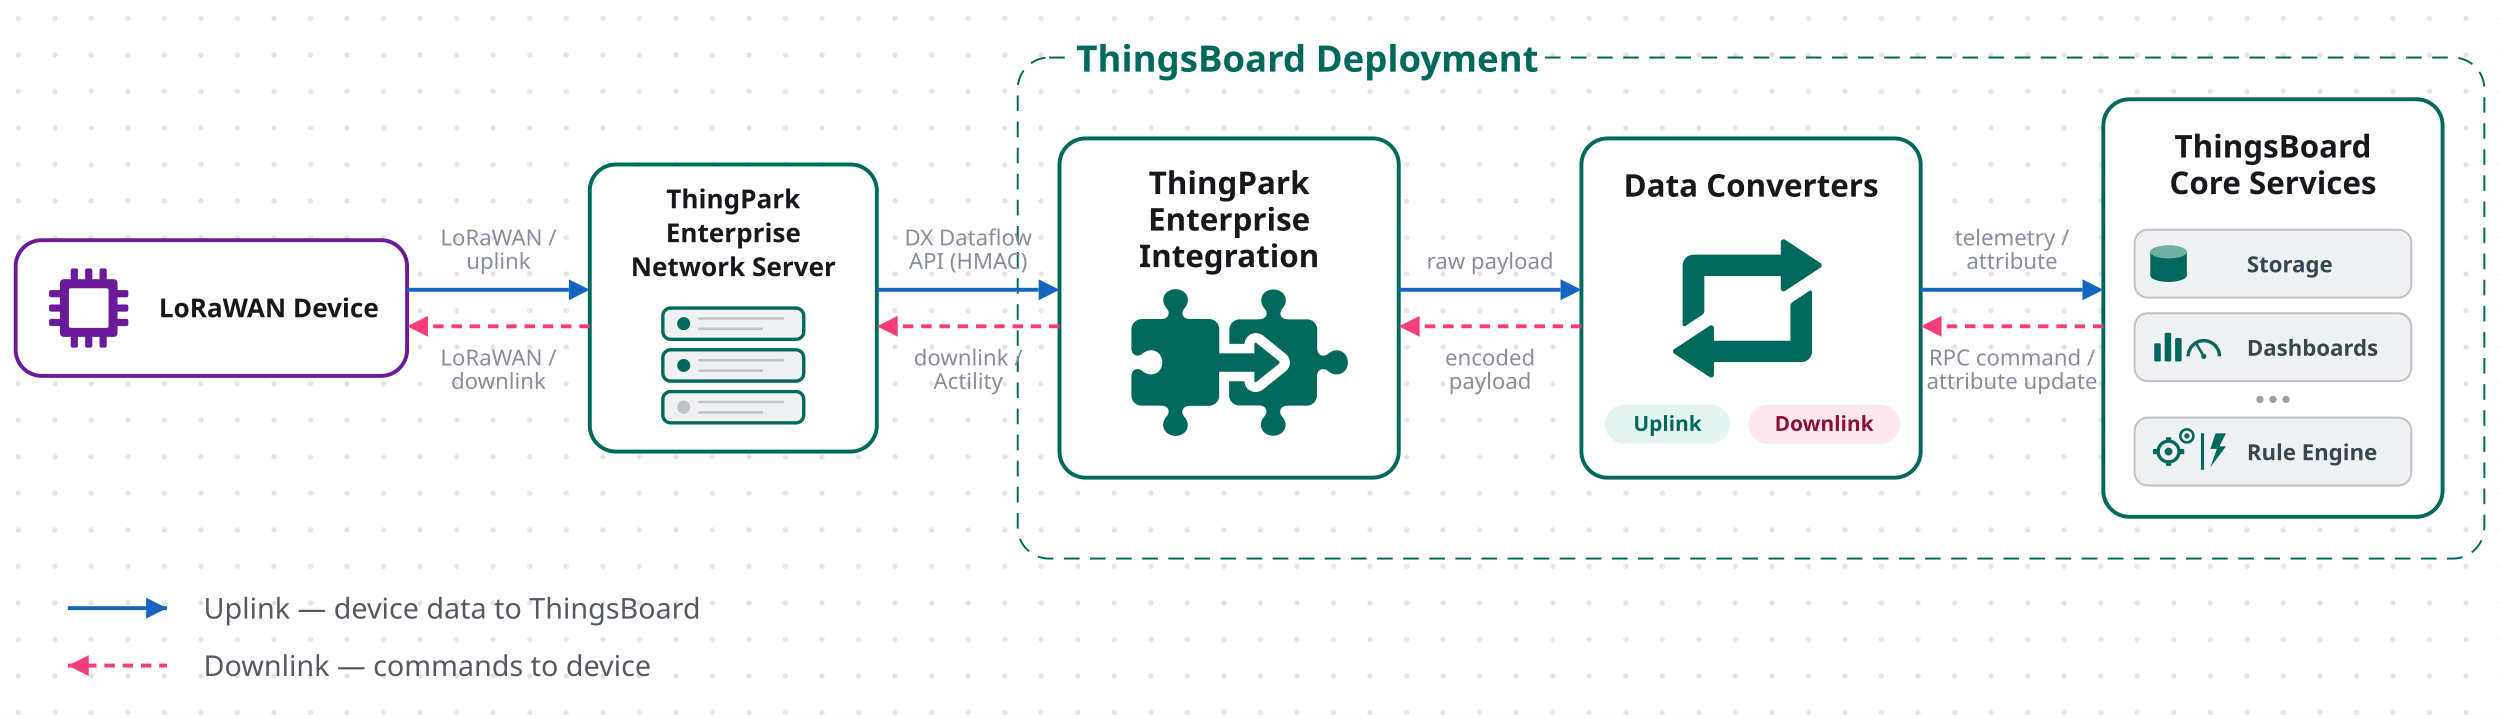
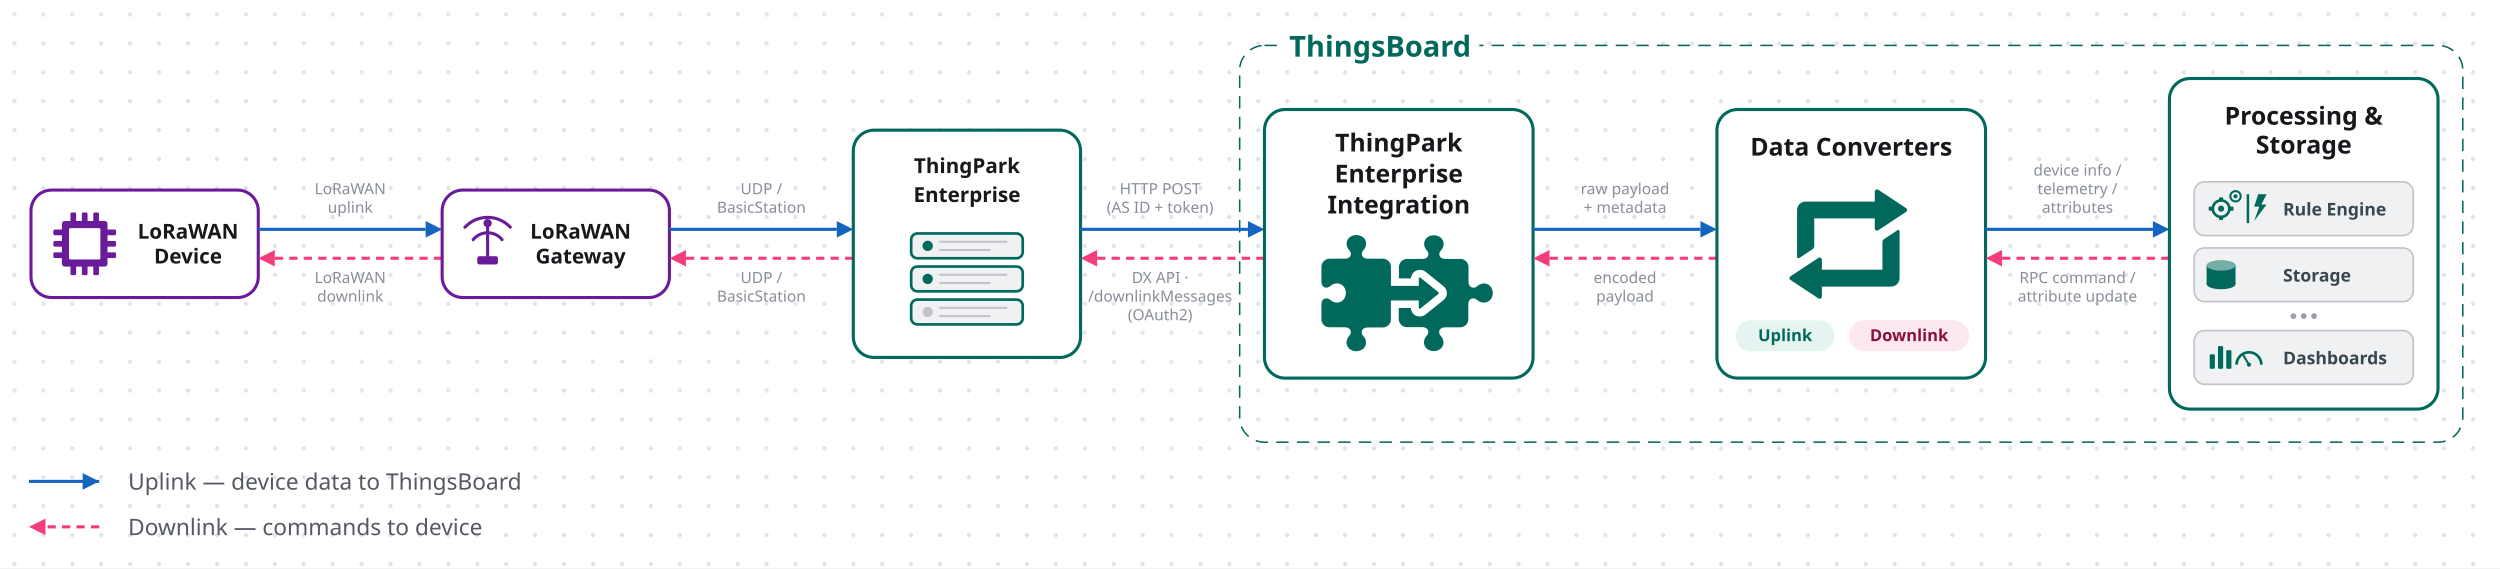
- <svg xmlns="http://www.w3.org/2000/svg" width="1400" height="402" viewBox="0 0 958 275">
+ <svg xmlns="http://www.w3.org/2000/svg" width="1430" height="325" fill="none" viewBox="0 0 1210 275">
  <defs>
    <clipPath id="clip0">
-       <path fill="#fff" d="M0 0h958v275H0z" />
+       <path fill="#fff" d="M0 0h1210v275H0z" />
    </clipPath>
    <pattern id="dots" width="14" height="14" x="0" y="0" patternUnits="userSpaceOnUse">
      <circle cx="7" cy="7" r="1" fill="#dde0e4" />
    </pattern>
  </defs>
  <g clip-path="url(#clip0)">
-     <path fill="#fff" d="M0 0h958v275H0z" />
-     <path fill="url(#dots)" d="M0 0h958v275H0z" />
+     <path fill="#fff" d="M0 0h1210v275H0z" />
+     <path fill="url(#dots)" d="M0 0h1210v275H0z" />
    <g transform="translate(0 33)">
-       <rect width="562" height="192" x="390" y="-11" fill="none" stroke="#00695c" stroke-dasharray="6,4" stroke-width=".75" rx="12" />
-       <path fill="#fff" d="M410-18h178v14H410z" />
-       <text x="501" y="-11" fill="#00695c" dominant-baseline="central" font-family="system-ui,sans-serif" font-size="14" font-weight="600" text-anchor="middle" textLength="174">ThingsBoard Deployment</text>
-       <rect width="150" height="52" x="6" y="59" fill="#fff" stroke="#6a1b9a" stroke-width="1.5" rx="10" />
-       <g fill="#6a1b9a" transform="matrix(.69 0 0 .69 13.3 64.3)">
-         <rect width="32" height="32" x="14" y="14" rx="2" />
-         <rect width="22" height="22" x="19" y="19" fill="#fff" rx="1" />
-         <rect width="4" height="7" x="20" y="8" rx="1" />
-         <rect width="4" height="7" x="28" y="8" rx="1" />
-         <rect width="4" height="7" x="36" y="8" rx="1" />
-         <rect width="4" height="7" x="20" y="45" rx="1" />
-         <rect width="4" height="7" x="28" y="45" rx="1" />
-         <rect width="4" height="7" x="36" y="45" rx="1" />
-         <rect width="7" height="4" x="8" y="20" rx="1" />
-         <rect width="7" height="4" x="8" y="28" rx="1" />
-         <rect width="7" height="4" x="8" y="36" rx="1" />
-         <rect width="7" height="4" x="45" y="20" rx="1" />
-         <rect width="7" height="4" x="45" y="28" rx="1" />
-         <rect width="7" height="4" x="45" y="36" rx="1" />
+       <rect width="592" height="192" x="600" y="-11" stroke="#00695c" stroke-dasharray="6,4" stroke-width=".75" rx="12" />
+       <path fill="#fff" d="M620-18h96v14h-96z" />
+       <text x="668" y="-11" fill="#00695c" dominant-baseline="central" font-family="system-ui,sans-serif" font-size="14" font-weight="600" text-anchor="middle" textLength="88">ThingsBoard</text>
+       <g transform="translate(9 0)">
+         <rect width="110" height="52" x="6" y="59" fill="#fff" stroke="#6a1b9a" stroke-width="1.5" rx="10" />
+         <g fill="#6a1b9a" transform="matrix(.69 0 0 .69 11.3 64.3)">
+           <rect width="32" height="32" x="14" y="14" rx="2" />
+           <rect width="22" height="22" x="19" y="19" fill="#fff" rx="1" />
+           <rect width="4" height="7" x="20" y="8" rx="1" />
+           <rect width="4" height="7" x="28" y="8" rx="1" />
+           <rect width="4" height="7" x="36" y="8" rx="1" />
+           <rect width="4" height="7" x="20" y="45" rx="1" />
+           <rect width="4" height="7" x="28" y="45" rx="1" />
+           <rect width="4" height="7" x="36" y="45" rx="1" />
+           <rect width="7" height="4" x="8" y="20" rx="1" />
+           <rect width="7" height="4" x="8" y="28" rx="1" />
+           <rect width="7" height="4" x="8" y="36" rx="1" />
+           <rect width="7" height="4" x="45" y="20" rx="1" />
+           <rect width="7" height="4" x="45" y="28" rx="1" />
+           <rect width="7" height="4" x="45" y="36" rx="1" />
+         </g>
+         <text x="82" y="79" fill="#17181c" dominant-baseline="middle" font-family="system-ui,sans-serif" font-size="10" font-weight="600" text-anchor="middle">LoRaWAN</text>
+         <text x="82" y="91" fill="#17181c" dominant-baseline="middle" font-family="system-ui,sans-serif" font-size="10" font-weight="600" text-anchor="middle">Device</text>
      </g>
-       <text x="103" y="85" fill="#17181c" dominant-baseline="middle" font-family="system-ui,sans-serif" font-size="10" font-weight="600" text-anchor="middle">LoRaWAN Device</text>
-       <rect width="110" height="110" x="226" y="30" fill="#fff" stroke="#00695c" stroke-width="1.5" rx="10" />
-       <text x="281" y="39" fill="#17181c" dominant-baseline="hanging" font-family="system-ui,sans-serif" font-size="10" font-weight="600" text-anchor="middle">ThingPark</text>
-       <text x="281" y="52" fill="#17181c" dominant-baseline="hanging" font-family="system-ui,sans-serif" font-size="10" font-weight="600" text-anchor="middle">Enterprise</text>
-       <text x="281" y="65" fill="#17181c" dominant-baseline="hanging" font-family="system-ui,sans-serif" font-size="10" font-weight="600" text-anchor="middle">Network Server</text>
-       <g fill="none" stroke="#00695c" stroke-linecap="round" stroke-width="1.3" transform="translate(0 5)">
-         <rect width="54" height="12" x="254" y="80" fill="#f0f1f3" rx="3" />
-         <circle cx="262" cy="86" r="2.5" fill="#00695c" stroke="none" />
-         <path stroke="#c1c3c8" stroke-width="1" d="M268 84h32m-32 4h24" />
-         <rect width="54" height="12" x="254" y="96" fill="#f0f1f3" rx="3" />
-         <circle cx="262" cy="102" r="2.5" fill="#00695c" stroke="none" />
-         <path stroke="#c1c3c8" stroke-width="1" d="M268 100h32m-32 4h24" />
-         <rect width="54" height="12" x="254" y="112" fill="#f0f1f3" rx="3" />
-         <circle cx="262" cy="118" r="2.5" fill="#c1c3c8" stroke="none" />
-         <path stroke="#c1c3c8" stroke-width="1" d="M268 116h32m-32 4h24" />
+       <path stroke="#1565c0" stroke-width="1.5" d="M125 78h81" />
+       <path fill="#1565c0" d="m206 74 8 4-8 4z" />
+       <path stroke="#f53d7d" stroke-dasharray="4,3" stroke-width="1.5" d="M214 92h-81" />
+       <path fill="#f53d7d" d="m133 88-8 4 8 4z" />
+       <text x="169.5" y="61" fill="#888d99" font-family="system-ui,sans-serif" font-size="7.5" text-anchor="middle">LoRaWAN</text>
+       <text x="169.5" y="70" fill="#888d99" font-family="system-ui,sans-serif" font-size="7.5" text-anchor="middle">uplink</text>
+       <text x="169.5" y="104" fill="#888d99" font-family="system-ui,sans-serif" font-size="7.5" text-anchor="middle">LoRaWAN</text>
+       <text x="169.5" y="113" fill="#888d99" font-family="system-ui,sans-serif" font-size="7.5" text-anchor="middle">downlink</text>
+       <g transform="translate(33 0)">
+         <rect width="110" height="52" x="181" y="59" fill="#fff" stroke="#6a1b9a" stroke-width="1.5" rx="10" />
+         <g stroke="#6a1b9a" stroke-linecap="round" stroke-width="1.5" transform="translate(190 53)">
+           <path d="M13 38V22m-7 8a9 9 0 0 1 14 0M2 24a15 15 0 0 1 22 0" />
+           <rect width="10" height="4" x="8" y="38" fill="#6a1b9a" stroke="none" rx="1" />
+           <circle cx="13" cy="22" r="2" fill="#6a1b9a" stroke="none" />
+         </g>
+         <text x="248" y="79" fill="#17181c" dominant-baseline="middle" font-family="system-ui,sans-serif" font-size="10" font-weight="600" text-anchor="middle">LoRaWAN</text>
+         <text x="248" y="91" fill="#17181c" dominant-baseline="middle" font-family="system-ui,sans-serif" font-size="10" font-weight="600" text-anchor="middle">Gateway</text>
      </g>
-       <rect width="130" height="130" x="406" y="20" fill="#fff" stroke="#00695c" stroke-width="1.5" rx="10" />
-       <text x="471" y="32" fill="#17181c" dominant-baseline="hanging" font-family="system-ui,sans-serif" font-size="12" font-weight="600" text-anchor="middle">ThingPark</text>
-       <text x="471" y="46" fill="#17181c" dominant-baseline="hanging" font-family="system-ui,sans-serif" font-size="12" font-weight="600" text-anchor="middle">Enterprise</text>
-       <text x="471" y="60" fill="#17181c" dominant-baseline="hanging" font-family="system-ui,sans-serif" font-size="12" font-weight="600" text-anchor="middle">Integration</text>
-       <g fill="#00695c">
-         <path d="M437.48 122.4h7.39c3 0 3.7 2.45 2.14 4.21-2.58 2.87-1.2 7.16 3.43 7.41 4.64-.16 6.01-4.54 3.43-7.32-1.54-1.69-.86-4.22 2.14-4.22h7.22a3.9 3.9 0 0 0 3.96-3.88v-9.17h13.49v3.63c0 .33.42.5.78.25l8.68-7a.66.66 0 0 0 0-.93l-8.68-7c-.34-.25-.78 0-.78.34v3.63h-13.46v-9.26a3.9 3.9 0 0 0-3.95-3.88h-7.22c-3.01 0-3.7-2.45-2.14-4.13 2.58-2.87 1.2-7.17-3.44-7.33-4.63.16-6 4.54-3.43 7.33 1.55 1.68.87 4.13-2.14 4.13h-7.3a4 4 0 0 0-4.04 3.96v7.26c.08 2.87 2.58 3.53 4.3 2.02 2.92-2.54 7.38-1.19 7.55 3.36-.17 4.55-4.63 5.9-7.56 3.37-1.71-1.52-4.2-.85-4.3 2.01v7.33a3.87 3.87 0 0 0 3.93 3.88" />
-         <path d="M474.95 122.33h7.4c3 0 3.7 2.53 2.13 4.22-2.58 2.86-1.2 7.24 3.43 7.4 4.64-.16 6.02-4.46 3.44-7.32-1.55-1.68-.87-4.21 2.14-4.21h7.22a3.9 3.9 0 0 0 3.95-3.88v-7.25c0-2.95 2.59-3.63 4.3-2.1 2.92 2.53 7.39 1.18 7.56-3.36-.17-4.55-4.64-5.9-7.47-3.37-1.72 1.52-4.3.85-4.3-2.1V93.2a3.9 3.9 0 0 0-3.96-3.88h-7.22c-3 0-3.7-2.45-2.14-4.13 2.58-2.78 1.2-7.16-3.43-7.33-4.64.17-6.01 4.47-3.43 7.33 1.54 1.68.86 4.13-2.14 4.13h-7.3a4 4 0 0 0-4.05 3.97v5.44h5.84a4.3 4.3 0 0 1 4.3-4.13 4.5 4.5 0 0 1 2.75.93l8.68 7a4.27 4.27 0 0 1 0 6.73l-8.76 7c-.78.58-1.72.93-2.75.93a4.3 4.3 0 0 1-4.3-4.13h-5.85v5.4a3.9 3.9 0 0 0 3.96 3.87" />
+       <path stroke="#1565c0" stroke-width="1.5" d="M324 78h81" />
+       <path fill="#1565c0" d="m405 74 8 4-8 4z" />
+       <path stroke="#f53d7d" stroke-dasharray="4,3" stroke-width="1.5" d="M413 92h-81" />
+       <path fill="#f53d7d" d="m332 88-8 4 8 4z" />
+       <text x="368.5" y="61" fill="#888d99" font-family="system-ui,sans-serif" font-size="7.5" text-anchor="middle">UDP /</text>
+       <text x="368.5" y="70" fill="#888d99" font-family="system-ui,sans-serif" font-size="7.5" text-anchor="middle">BasicStation</text>
+       <text x="368.5" y="104" fill="#888d99" font-family="system-ui,sans-serif" font-size="7.5" text-anchor="middle">UDP /</text>
+       <text x="368.5" y="113" fill="#888d99" font-family="system-ui,sans-serif" font-size="7.5" text-anchor="middle">BasicStation</text>
+       <rect width="110" height="110" x="413" y="30" fill="#fff" stroke="#00695c" stroke-width="1.5" rx="10" />
+       <text x="468" y="43" fill="#17181c" dominant-baseline="hanging" font-family="system-ui,sans-serif" font-size="10" font-weight="600" text-anchor="middle">ThingPark</text>
+       <text x="468" y="57" fill="#17181c" dominant-baseline="hanging" font-family="system-ui,sans-serif" font-size="10" font-weight="600" text-anchor="middle">Enterprise</text>
+       <g transform="translate(57 0)">
+         <g stroke="#00695c" stroke-linecap="round" stroke-width="1.3">
+           <rect width="54" height="12" x="384" y="80" fill="#f0f1f3" rx="3" />
+           <circle cx="392" cy="86" r="2.5" fill="#00695c" stroke="none" />
+           <path stroke="#c1c3c8" stroke-width="1" d="M398 84h32m-32 4h24" />
+           <rect width="54" height="12" x="384" y="96" fill="#f0f1f3" rx="3" />
+           <circle cx="392" cy="102" r="2.5" fill="#00695c" stroke="none" />
+           <path stroke="#c1c3c8" stroke-width="1" d="M398 100h32m-32 4h24" />
+           <rect width="54" height="12" x="384" y="112" fill="#f0f1f3" rx="3" />
+           <circle cx="392" cy="118" r="2.5" fill="#c1c3c8" stroke="none" />
+           <path stroke="#c1c3c8" stroke-width="1" d="M398 116h32m-32 4h24" />
+         </g>
      </g>
-       <rect width="130" height="130" x="606" y="20" fill="#fff" stroke="#00695c" stroke-width="1.5" rx="10" />
-       <text x="671" y="33" fill="#17181c" dominant-baseline="hanging" font-family="system-ui,sans-serif" font-size="12" font-weight="600" text-anchor="middle">Data Converters</text>
-       <g fill="#00695c">
-         <path d="m697.58 67.75-13.46-8.89a1.1 1.1 0 0 0-1.72.9v4.8h-33.46a4.1 4.1 0 0 0-4.16 4.08V91.4c0 .49.57.79.98.51l6.54-4.31c.5-.32.8-.88.8-1.48v-13.4h29.28v4.8c0 .88.98 1.4 1.72.9l13.46-8.88c.68-.43.68-1.37.02-1.8m-4.16 10.64-6.53 4.32c-.5.32-.8.87-.8 1.47v13.37h-29.3v-4.8a1.1 1.1 0 0 0-1.73-.9l-13.46 8.88a1.07 1.07 0 0 0 0 1.8l13.46 8.88a1.1 1.1 0 0 0 1.73-.9v-4.8h33.43a4.1 4.1 0 0 0 4.18-4.08V78.89a.62.62 0 0 0-.98-.5" />
+       <path stroke="#1565c0" stroke-width="1.5" d="M523 78h81" />
+       <path fill="#1565c0" d="m604 74 8 4-8 4z" />
+       <path stroke="#f53d7d" stroke-dasharray="4,3" stroke-width="1.5" d="M612 92h-81" />
+       <path fill="#f53d7d" d="m531 88-8 4 8 4z" />
+       <text x="561.5" y="61" fill="#888d99" font-family="system-ui,sans-serif" font-size="7.5" text-anchor="middle">HTTP POST</text>
+       <text x="561.5" y="70" fill="#888d99" font-family="system-ui,sans-serif" font-size="7.5" text-anchor="middle">(AS ID + token)</text>
+       <text x="561.5" y="104" fill="#888d99" font-family="system-ui,sans-serif" font-size="7.5" text-anchor="middle">DX API ·</text>
+       <text x="561.5" y="113" fill="#888d99" font-family="system-ui,sans-serif" font-size="7.5" text-anchor="middle">/downlinkMessages</text>
+       <text x="561.5" y="122" fill="#888d99" font-family="system-ui,sans-serif" font-size="7.5" text-anchor="middle">(OAuth2)</text>
+       <rect width="130" height="130" x="612" y="20" fill="#fff" stroke="#00695c" stroke-width="1.5" rx="10" />
+       <text x="677" y="31" fill="#17181c" dominant-baseline="hanging" font-family="system-ui,sans-serif" font-size="12" font-weight="600" text-anchor="middle">ThingPark</text>
+       <text x="677" y="46" fill="#17181c" dominant-baseline="hanging" font-family="system-ui,sans-serif" font-size="12" font-weight="600" text-anchor="middle">Enterprise</text>
+       <text x="677" y="61" fill="#17181c" dominant-baseline="hanging" font-family="system-ui,sans-serif" font-size="12" font-weight="600" text-anchor="middle">Integration</text>
+       <g transform="translate(81 8)">
+         <g fill="#00695c">
+           <path d="M562.48 117.4h7.39c3 0 3.7 2.45 2.14 4.21-2.58 2.87-1.2 7.16 3.43 7.41 4.64-.16 6.01-4.54 3.43-7.32-1.54-1.69-.86-4.22 2.14-4.22h7.22a3.9 3.9 0 0 0 3.96-3.88v-9.17h13.49v3.63c0 .33.42.5.78.25l8.68-7a.66.66 0 0 0 0-.93l-8.68-7c-.34-.25-.78 0-.78.34v3.63h-13.46v-9.26a3.9 3.9 0 0 0-3.95-3.88h-7.22c-3.01 0-3.7-2.45-2.14-4.13 2.58-2.87 1.2-7.17-3.44-7.33-4.63.16-6 4.54-3.43 7.33 1.55 1.68.87 4.13-2.14 4.13h-7.3a4 4 0 0 0-4.04 3.96v7.26c.08 2.87 2.58 3.53 4.3 2.02 2.92-2.54 7.38-1.19 7.55 3.36-.17 4.55-4.63 5.9-7.56 3.37-1.71-1.52-4.2-.85-4.3 2.01v7.33a3.87 3.87 0 0 0 3.93 3.88" />
+           <path d="M599.95 117.33h7.4c3 0 3.7 2.53 2.13 4.22-2.58 2.86-1.2 7.24 3.43 7.4 4.64-.16 6.02-4.46 3.44-7.32-1.55-1.68-.87-4.21 2.14-4.21h7.22a3.9 3.9 0 0 0 3.95-3.88v-7.25c0-2.95 2.59-3.63 4.3-2.1 2.92 2.53 7.39 1.18 7.56-3.36-.17-4.55-4.64-5.9-7.47-3.37-1.72 1.52-4.3.85-4.3-2.1V88.2a3.9 3.9 0 0 0-3.96-3.88h-7.22c-3 0-3.7-2.45-2.14-4.13 2.58-2.78 1.2-7.16-3.43-7.33-4.64.17-6.01 4.47-3.43 7.33 1.54 1.68.86 4.13-2.14 4.13h-7.3a4 4 0 0 0-4.05 3.97v5.44h5.84a4.3 4.3 0 0 1 4.3-4.13 4.5 4.5 0 0 1 2.75.93l8.68 7a4.27 4.27 0 0 1 0 6.73l-8.76 7c-.78.58-1.72.93-2.75.93a4.3 4.3 0 0 1-4.3-4.13h-5.85v5.4a3.9 3.9 0 0 0 3.96 3.87" />
+         </g>
      </g>
-       <rect width="48" height="15" x="615" y="122" fill="#e6f4f1" rx="7.5" />
-       <text x="639" y="129" fill="#00695c" dominant-baseline="central" font-family="system-ui,sans-serif" font-size="8" font-weight="700" text-anchor="middle">Uplink</text>
-       <rect width="58" height="15" x="670" y="122" fill="#fde8ef" rx="7.5" />
-       <text x="699" y="129" fill="#8a0f3a" dominant-baseline="central" font-family="system-ui,sans-serif" font-size="8" font-weight="700" text-anchor="middle">Downlink</text>
-       <rect width="130" height="160" x="806" y="5" fill="#fff" stroke="#00695c" stroke-width="1.5" rx="10" />
-       <text x="871" y="18" fill="#17181c" dominant-baseline="hanging" font-family="system-ui,sans-serif" font-size="12" font-weight="600" text-anchor="middle">ThingsBoard</text>
-       <text x="871" y="32" fill="#17181c" dominant-baseline="hanging" font-family="system-ui,sans-serif" font-size="12" font-weight="600" text-anchor="middle">Core Services</text>
-       <g transform="translate(117 5)">
-         <rect width="106" height="26" x="701" y="50" fill="#f0f1f3" stroke="#c1c3c8" stroke-width=".8" rx="5" />
-         <g fill="#00695c" transform="translate(45 -6.5)">
-           <ellipse cx="669" cy="65" rx="7" ry="2.5" />
-           <path d="M662 65h14v9h-14z" />
-           <ellipse cx="669" cy="74" rx="7" ry="2.5" />
-           <ellipse cx="669" cy="65" fill="#e6f4f1" opacity=".5" rx="7" ry="2.5" />
+       <path stroke="#1565c0" stroke-width="1.5" d="M742 78h81" />
+       <path fill="#1565c0" d="m823 74 8 4-8 4z" />
+       <path stroke="#f53d7d" stroke-dasharray="4,3" stroke-width="1.5" d="M831 92h-81" />
+       <path fill="#f53d7d" d="m750 88-8 4 8 4z" />
+       <text x="786.5" y="61" fill="#888d99" font-family="system-ui,sans-serif" font-size="7.5" text-anchor="middle">raw payload</text>
+       <text x="786.5" y="70" fill="#888d99" font-family="system-ui,sans-serif" font-size="7.5" text-anchor="middle">+ metadata</text>
+       <text x="786.5" y="104" fill="#888d99" font-family="system-ui,sans-serif" font-size="7.5" text-anchor="middle">encoded</text>
+       <text x="786.5" y="113" fill="#888d99" font-family="system-ui,sans-serif" font-size="7.5" text-anchor="middle">payload</text>
+       <g transform="translate(105 0)">
+         <rect width="130" height="130" x="726" y="20" fill="#fff" stroke="#00695c" stroke-width="1.5" rx="10" />
+         <text x="791" y="33" fill="#17181c" dominant-baseline="hanging" font-family="system-ui,sans-serif" font-size="12" font-weight="600" text-anchor="middle">Data Converters</text>
+         <g fill="#00695c">
+           <path d="m817.58 67.75-13.46-8.89a1.1 1.1 0 0 0-1.72.9v4.8h-33.46a4.1 4.1 0 0 0-4.16 4.08V91.4c0 .49.57.79.98.51l6.54-4.31c.5-.32.8-.88.8-1.48v-13.4h29.28v4.8c0 .88.98 1.4 1.72.9l13.46-8.88c.68-.43.68-1.37.02-1.8m-4.16 10.64-6.53 4.32c-.5.32-.8.87-.8 1.47v13.37h-29.3v-4.8a1.1 1.1 0 0 0-1.73-.9l-13.46 8.88a1.07 1.07 0 0 0 0 1.8l13.46 8.88a1.1 1.1 0 0 0 1.73-.9v-4.8h33.43a4.1 4.1 0 0 0 4.18-4.08V78.89a.62.62 0 0 0-.98-.5" />
        </g>
-         <text x="744" y="63" fill="#37474f" dominant-baseline="central" font-family="system-ui,sans-serif" font-size="8.5" font-weight="600">Storage</text>
-         <rect width="106" height="26" x="701" y="82" fill="#f0f1f3" stroke="#c1c3c8" stroke-width=".8" rx="5" />
-         <g fill="#00695c" transform="translate(47.5 -5.5)">
-           <rect width="2.5" height="7" x="661" y="99" rx=".5" />
-           <rect width="2.5" height="11" x="665" y="95" rx=".5" />
-           <rect width="2.5" height="9" x="669" y="97" rx=".5" />
-           <path fill="none" stroke="#00695c" stroke-width="1.3" d="M674 104a6 6 0 0 1 12 0" />
-           <path stroke="#00695c" stroke-linecap="round" d="m680 104-3-5" />
-           <circle cx="680" cy="104" r="1" />
+         <rect width="48" height="15" x="735" y="122" fill="#e6f4f1" rx="7.5" />
+         <text x="759" y="129" fill="#00695c" dominant-baseline="central" font-family="system-ui,sans-serif" font-size="8" font-weight="700" text-anchor="middle">Uplink</text>
+         <rect width="58" height="15" x="790" y="122" fill="#fde8ef" rx="7.5" />
+         <text x="819" y="129" fill="#8a0f3a" dominant-baseline="central" font-family="system-ui,sans-serif" font-size="8" font-weight="700" text-anchor="middle">Downlink</text>
+       </g>
+       <path stroke="#1565c0" stroke-width="1.5" d="M961 78h81" />
+       <path fill="#1565c0" d="m1042 74 8 4-8 4z" />
+       <path stroke="#f53d7d" stroke-dasharray="4,3" stroke-width="1.5" d="M1050 92h-81" />
+       <path fill="#f53d7d" d="m969 88-8 4 8 4z" />
+       <text x="1005.5" y="52" fill="#888d99" font-family="system-ui,sans-serif" font-size="7.5" text-anchor="middle">device info /</text>
+       <text x="1005.5" y="61" fill="#888d99" font-family="system-ui,sans-serif" font-size="7.5" text-anchor="middle">telemetry /</text>
+       <text x="1005.5" y="70" fill="#888d99" font-family="system-ui,sans-serif" font-size="7.5" text-anchor="middle">attributes</text>
+       <text x="1005.5" y="104" fill="#888d99" font-family="system-ui,sans-serif" font-size="7.5" text-anchor="middle">RPC command /</text>
+       <text x="1005.5" y="113" fill="#888d99" font-family="system-ui,sans-serif" font-size="7.5" text-anchor="middle">attribute update</text>
+       <g transform="translate(129 0)">
+         <rect width="130" height="160" x="921" y="5" fill="#fff" stroke="#00695c" stroke-width="1.5" rx="10" />
+         <text x="986" y="18" fill="#17181c" dominant-baseline="hanging" font-family="system-ui,sans-serif" font-size="12" font-weight="600" text-anchor="middle">Processing &amp;</text>
+         <text x="986" y="32" fill="#17181c" dominant-baseline="hanging" font-family="system-ui,sans-serif" font-size="12" font-weight="600" text-anchor="middle">Storage</text>
+         <g transform="translate(232 5)">
+           <g transform="translate(0 32)">
+             <rect width="106" height="26" x="701" y="50" fill="#f0f1f3" stroke="#c1c3c8" stroke-width=".8" rx="5" />
+             <g fill="#00695c" transform="translate(45 -6.5)">
+               <ellipse cx="669" cy="65" rx="7" ry="2.5" />
+               <path d="M662 65h14v9h-14z" />
+               <ellipse cx="669" cy="74" rx="7" ry="2.5" />
+               <ellipse cx="669" cy="65" fill="#e6f4f1" opacity=".5" rx="7" ry="2.5" />
+             </g>
+             <text x="744" y="63" fill="#37474f" dominant-baseline="central" font-family="system-ui,sans-serif" font-size="8.5" font-weight="600">Storage</text>
+           </g>
+           <g transform="translate(0 40)">
+             <rect width="106" height="26" x="701" y="82" fill="#f0f1f3" stroke="#c1c3c8" stroke-width=".8" rx="5" />
+             <g fill="#00695c" transform="translate(47.5 -5.5)">
+               <rect width="2.5" height="7" x="661" y="99" rx=".5" />
+               <rect width="2.5" height="11" x="665" y="95" rx=".5" />
+               <rect width="2.5" height="9" x="669" y="97" rx=".5" />
+               <path fill="none" stroke="#00695c" stroke-width="1.3" d="M674 104a6 6 0 0 1 12 0" />
+               <path stroke="#00695c" stroke-linecap="round" d="m680 104-3-5" />
+               <circle cx="680" cy="104" r="1" />
+             </g>
+             <text x="744" y="95" fill="#37474f" dominant-baseline="central" font-family="system-ui,sans-serif" font-size="8.5" font-weight="600">Dashboards</text>
+           </g>
+           <circle cx="749" cy="115" r="1.4" fill="#9aa0a6" />
+           <circle cx="754" cy="115" r="1.4" fill="#9aa0a6" />
+           <circle cx="759" cy="115" r="1.4" fill="#9aa0a6" />
+           <g transform="translate(0 -72)">
+             <rect width="106" height="26" x="701" y="122" fill="#f0f1f3" stroke="#c1c3c8" stroke-width=".8" rx="5" />
+             <g fill="#00695c" transform="translate(49)">
+               <circle cx="665" cy="135" r="4" fill="none" stroke="#00695c" stroke-width="1.3" />
+               <circle cx="665" cy="135" r="1.5" />
+               <rect width="2" height="2" x="664" y="129.5" rx=".4" />
+               <rect width="2" height="2" x="664" y="138.5" rx=".4" />
+               <rect width="2" height="2" x="659" y="134" rx=".4" />
+               <rect width="2" height="2" x="669" y="134" rx=".4" />
+               <circle cx="672" cy="129" r="2.5" fill="none" stroke="#00695c" />
+               <circle cx="672" cy="129" r="1" />
+               <path stroke="#00695c" stroke-width="1.2" d="M678 128v14" />
+               <path d="m683 128-2 6h2.5l-2.5 7 6-8h-2.5l2.5-5z" />
+             </g>
+             <text x="744" y="135" fill="#37474f" dominant-baseline="central" font-family="system-ui,sans-serif" font-size="8.5" font-weight="600">Rule Engine</text>
+           </g>
        </g>
-         <text x="744" y="95" fill="#37474f" dominant-baseline="central" font-family="system-ui,sans-serif" font-size="8.5" font-weight="600">Dashboards</text>
-         <circle cx="749" cy="115" r="1.4" fill="#9aa0a6" />
-         <circle cx="754" cy="115" r="1.4" fill="#9aa0a6" />
-         <circle cx="759" cy="115" r="1.4" fill="#9aa0a6" />
-         <rect width="106" height="26" x="701" y="122" fill="#f0f1f3" stroke="#c1c3c8" stroke-width=".8" rx="5" />
-         <g fill="#00695c" transform="translate(49)">
-           <circle cx="665" cy="135" r="4" fill="none" stroke="#00695c" stroke-width="1.3" />
-           <circle cx="665" cy="135" r="1.5" />
-           <rect width="2" height="2" x="664" y="129.5" rx=".4" />
-           <rect width="2" height="2" x="664" y="138.5" rx=".4" />
-           <rect width="2" height="2" x="659" y="134" rx=".4" />
-           <rect width="2" height="2" x="669" y="134" rx=".4" />
-           <circle cx="672" cy="129" r="2.5" fill="none" stroke="#00695c" />
-           <circle cx="672" cy="129" r="1" />
-           <path stroke="#00695c" stroke-width="1.2" d="M678 128v14" />
-           <path d="m683 128-2 6h2.5l-2.5 7 6-8h-2.5l2.5-5z" />
-         </g>
-         <text x="744" y="135" fill="#37474f" dominant-baseline="central" font-family="system-ui,sans-serif" font-size="8.5" font-weight="600">Rule Engine</text>
      </g>
-       <path stroke="#1565c0" stroke-width="1.5" d="M156 78h62" />
-       <path fill="#1565c0" d="m218 74 8 4-8 4z" />
-       <path stroke="#f53d7d" stroke-dasharray="4,3" stroke-width="1.5" d="M226 92h-62" />
-       <path fill="#f53d7d" d="m164 88-8 4 8 4z" />
-       <text x="191" y="61" fill="#888d99" font-family="system-ui,sans-serif" font-size="8.5" text-anchor="middle">LoRaWAN /</text>
-       <text x="191" y="70" fill="#888d99" font-family="system-ui,sans-serif" font-size="8.5" text-anchor="middle">uplink</text>
-       <text x="191" y="107" fill="#888d99" font-family="system-ui,sans-serif" font-size="8.5" text-anchor="middle">LoRaWAN /</text>
-       <text x="191" y="116" fill="#888d99" font-family="system-ui,sans-serif" font-size="8.5" text-anchor="middle">downlink</text>
-       <path stroke="#1565c0" stroke-width="1.5" d="M336 78h62" />
-       <path fill="#1565c0" d="m398 74 8 4-8 4z" />
-       <path stroke="#f53d7d" stroke-dasharray="4,3" stroke-width="1.5" d="M406 92h-62" />
-       <path fill="#f53d7d" d="m344 88-8 4 8 4z" />
-       <text x="371" y="61" fill="#888d99" font-family="system-ui,sans-serif" font-size="8.5" text-anchor="middle">DX Dataflow</text>
-       <text x="371" y="70" fill="#888d99" font-family="system-ui,sans-serif" font-size="8.5" text-anchor="middle">API (HMAC)</text>
-       <text x="371" y="107" fill="#888d99" font-family="system-ui,sans-serif" font-size="8.5" text-anchor="middle">downlink /</text>
-       <text x="371" y="116" fill="#888d99" font-family="system-ui,sans-serif" font-size="8.5" text-anchor="middle">Actility</text>
-       <path stroke="#1565c0" stroke-width="1.5" d="M536 78h62" />
-       <path fill="#1565c0" d="m598 74 8 4-8 4z" />
-       <path stroke="#f53d7d" stroke-dasharray="4,3" stroke-width="1.5" d="M606 92h-62" />
-       <path fill="#f53d7d" d="m544 88-8 4 8 4z" />
-       <text x="571" y="70" fill="#888d99" font-family="system-ui,sans-serif" font-size="8.5" text-anchor="middle">raw payload</text>
-       <text x="571" y="107" fill="#888d99" font-family="system-ui,sans-serif" font-size="8.5" text-anchor="middle">encoded</text>
-       <text x="571" y="116" fill="#888d99" font-family="system-ui,sans-serif" font-size="8.5" text-anchor="middle">payload</text>
-       <path stroke="#1565c0" stroke-width="1.5" d="M736 78h62" />
-       <path fill="#1565c0" d="m798 74 8 4-8 4z" />
-       <path stroke="#f53d7d" stroke-dasharray="4,3" stroke-width="1.5" d="M806 92h-62" />
-       <path fill="#f53d7d" d="m744 88-8 4 8 4z" />
-       <text x="771" y="61" fill="#888d99" font-family="system-ui,sans-serif" font-size="8.5" text-anchor="middle">telemetry /</text>
-       <text x="771" y="70" fill="#888d99" font-family="system-ui,sans-serif" font-size="8.5" text-anchor="middle">attribute</text>
-       <text x="771" y="107" fill="#888d99" font-family="system-ui,sans-serif" font-size="8.5" text-anchor="middle">RPC command /</text>
-       <text x="771" y="116" fill="#888d99" font-family="system-ui,sans-serif" font-size="8.5" text-anchor="middle">attribute update</text>
-       <path stroke="#1565c0" stroke-width="1.5" d="M26 200h38" />
-       <path fill="#1565c0" d="m56 196 8 4-8 4z" />
-       <text x="78" y="204" fill="#555962" font-family="system-ui,sans-serif" font-size="11">Uplink — device data to ThingsBoard</text>
-       <path stroke="#f53d7d" stroke-dasharray="4,3" stroke-width="1.5" d="M26 222h38" />
-       <path fill="#f53d7d" d="m34 218-8 4 8 4z" />
-       <text x="78" y="226" fill="#555962" font-family="system-ui,sans-serif" font-size="11">Downlink — commands to device</text>
+       <path stroke="#1565c0" stroke-width="1.5" d="M14 200h34" />
+       <path fill="#1565c0" d="m40 196 8 4-8 4z" />
+       <text x="62" y="204" fill="#555962" font-family="system-ui,sans-serif" font-size="11">Uplink — device data to ThingsBoard</text>
+       <path stroke="#f53d7d" stroke-dasharray="4,3" stroke-width="1.5" d="M48 222H22" />
+       <path fill="#f53d7d" d="m22 218-8 4 8 4z" />
+       <text x="62" y="226" fill="#555962" font-family="system-ui,sans-serif" font-size="11">Downlink — commands to device</text>
    </g>
  </g>
</svg>
